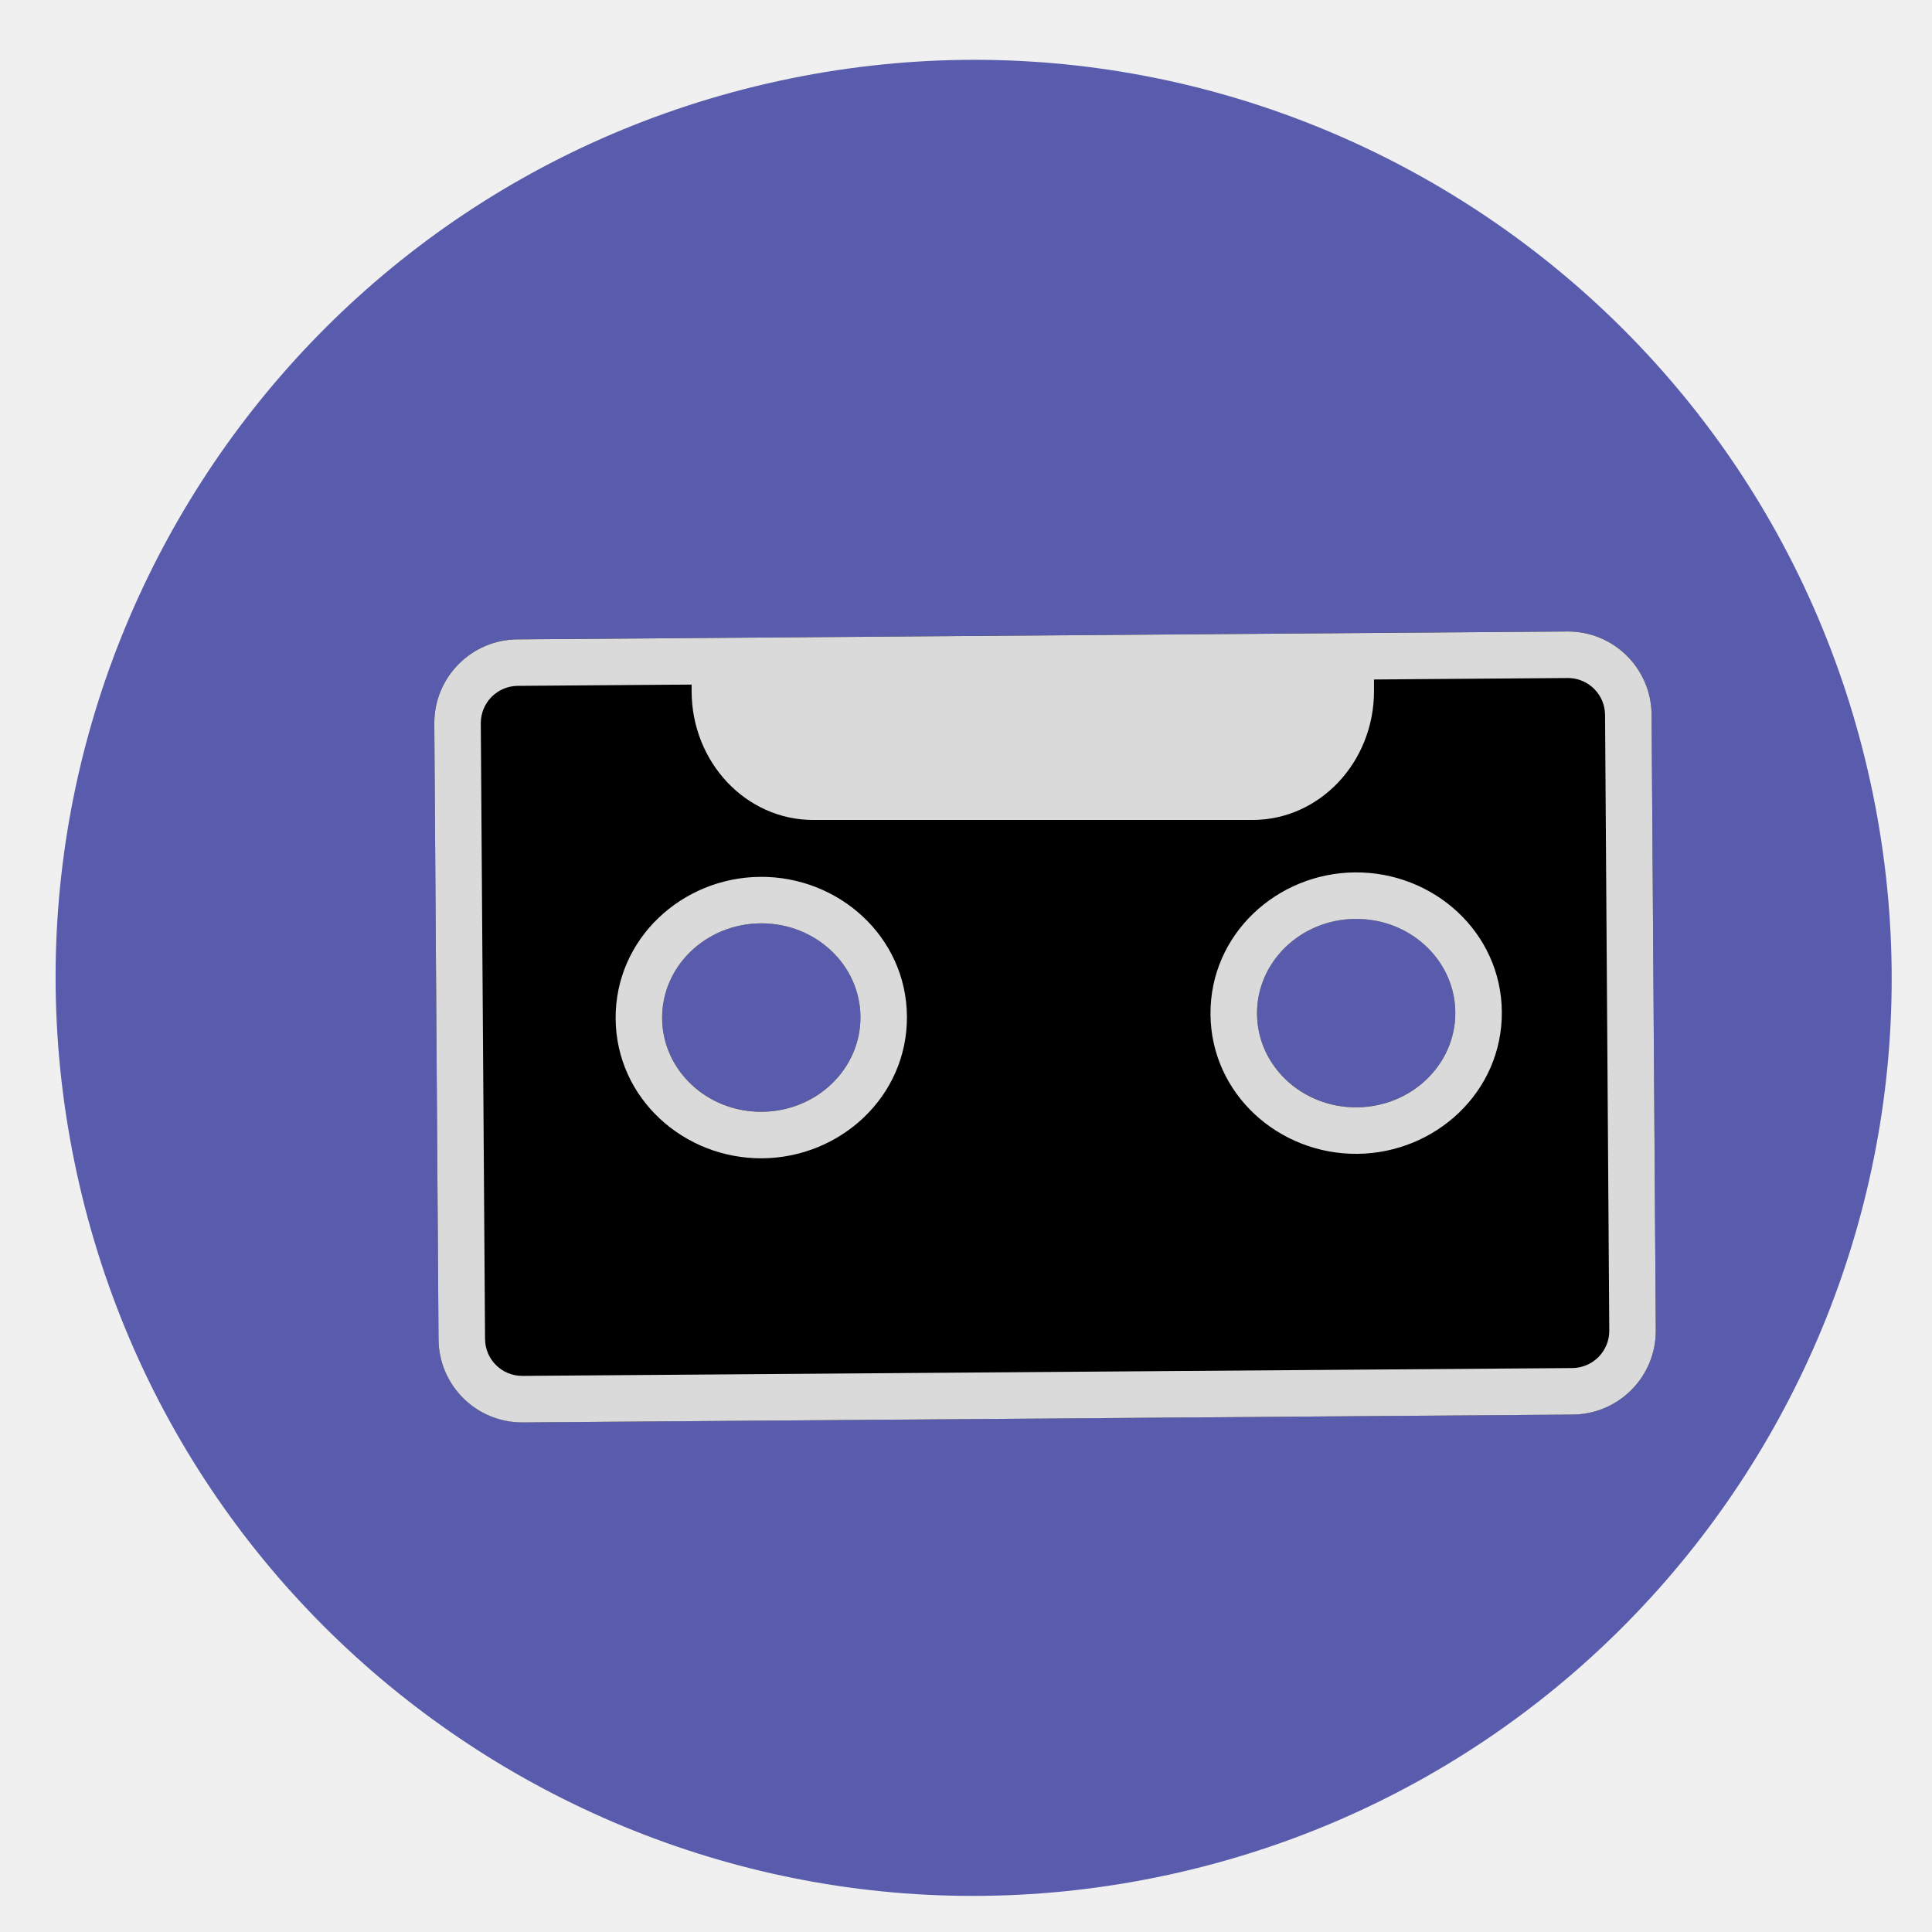
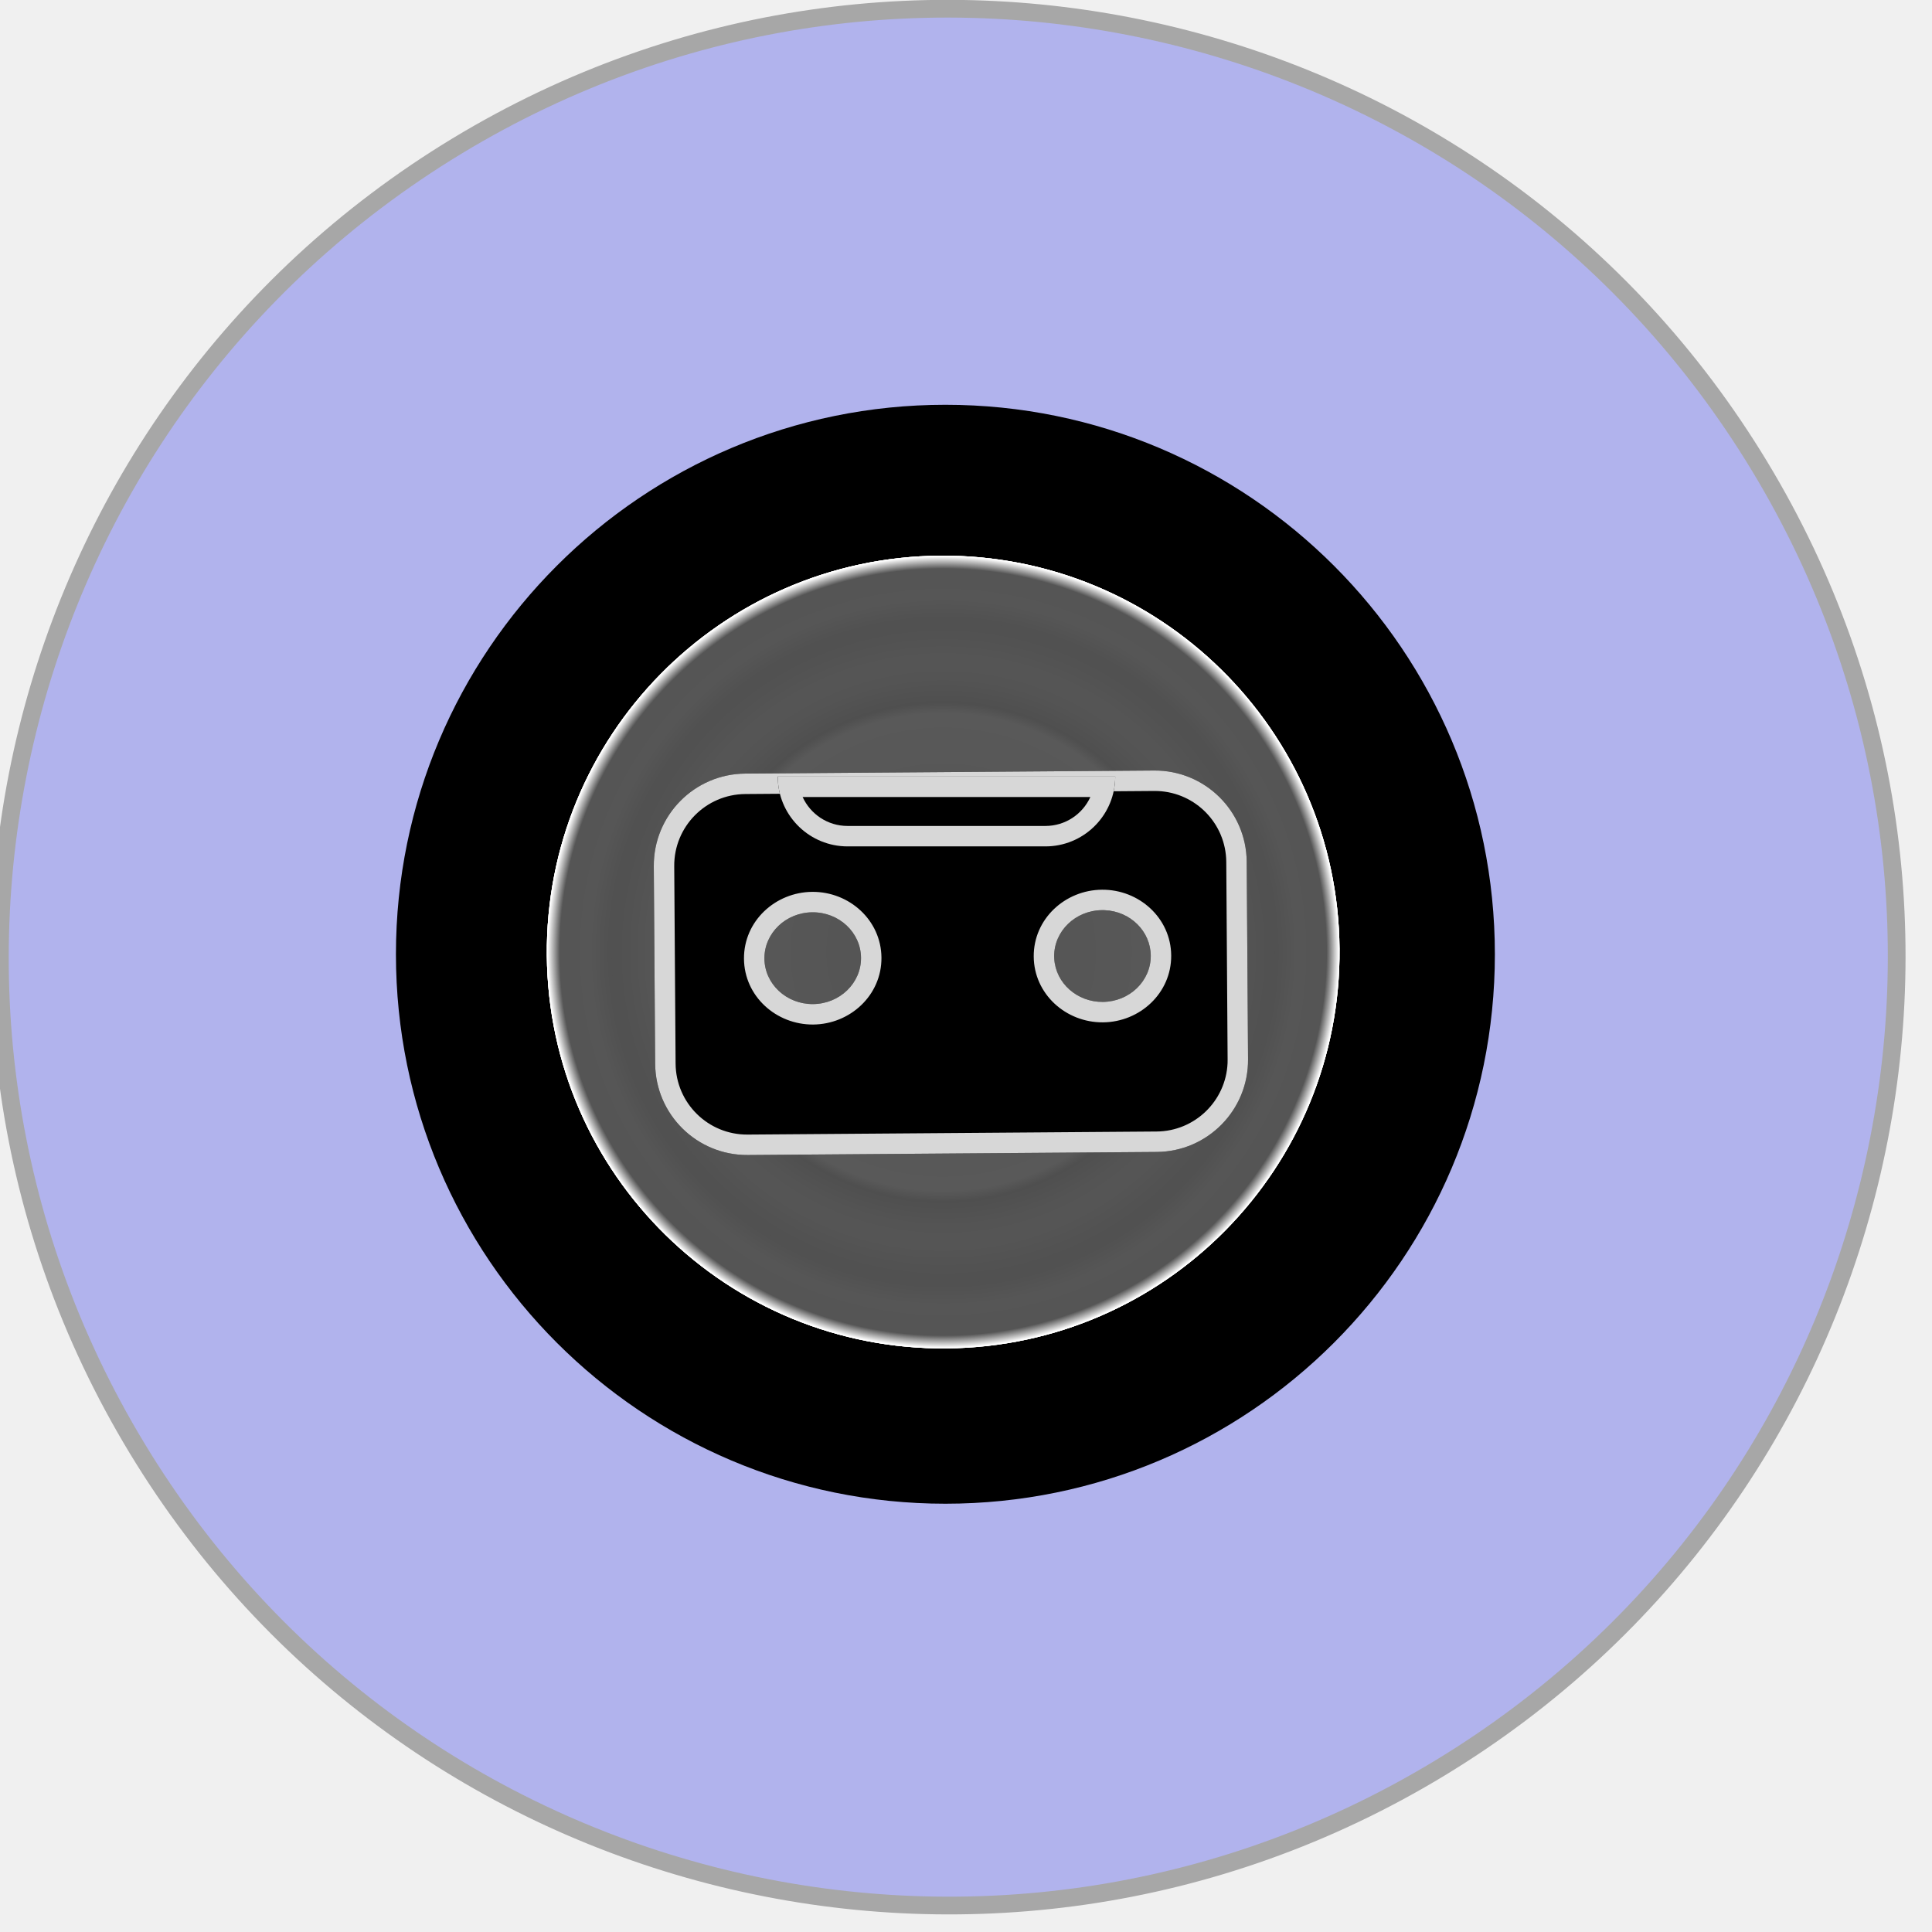
- <svg xmlns="http://www.w3.org/2000/svg" width="49" height="49" viewBox="142 504 49 49" fill="none">
+ <svg xmlns="http://www.w3.org/2000/svg" width="49" height="49" viewBox="424.662 28.163 109 109" fill="none">
+   <circle cx="478.162" cy="82.163" r="53.5" transform="rotate(-31.1976 478.162 82.1627)" fill="#7E82EB" fill-opacity="0.55" stroke="#A7A7A7" />
+   <path d="M509 82C509 99.121 495.121 113 478 113C460.879 113 447 99.121 447 82C447 64.879 460.879 51 478 51C495.121 51 509 64.879 509 82Z" fill="black" />
+   <path d="M477.683 59.513C490.033 59.407 500.131 69.334 500.236 81.684C500.342 94.034 490.416 104.131 478.066 104.237C465.716 104.343 455.618 94.417 455.513 82.067C455.407 69.717 465.333 59.619 477.683 59.513Z" fill="white" />
+   <path d="M477.683 59.513C490.033 59.407 500.131 69.334 500.236 81.684C500.342 94.034 490.416 104.131 478.066 104.237C465.716 104.343 455.618 94.417 455.513 82.067C455.407 69.717 465.333 59.619 477.683 59.513Z" fill="url(#paint7_radial_525_991)" fill-opacity="0.7" />
+   <path d="M477.683 59.513C490.033 59.407 500.131 69.334 500.236 81.684C500.342 94.034 490.416 104.131 478.066 104.237C465.716 104.343 455.618 94.417 455.513 82.067C455.407 69.717 465.333 59.619 477.683 59.513Z" fill="white" />
+   <path d="M477.683 59.513C490.033 59.407 500.131 69.334 500.236 81.684C500.342 94.034 490.416 104.131 478.066 104.237C465.716 104.343 455.618 94.417 455.513 82.067C455.407 69.717 465.333 59.619 477.683 59.513Z" fill="url(#paint8_radial_525_991)" fill-opacity="0.7" />
+   <path d="M489.775 71.635C492.64 71.614 494.979 73.919 494.999 76.785L495.075 87.927C495.095 90.792 492.788 93.132 489.923 93.154L466.849 93.327C463.984 93.348 461.645 91.043 461.625 88.177L461.548 77.035C461.529 74.17 463.836 71.829 466.701 71.808L489.775 71.635ZM470.496 79.633C468.991 79.645 467.779 80.813 467.789 82.243C467.799 83.673 469.027 84.823 470.532 84.812C472.036 84.8 473.249 83.632 473.239 82.202C473.229 80.772 472.001 79.622 470.496 79.633ZM486.843 79.512C485.339 79.523 484.127 80.691 484.136 82.121C484.146 83.55 485.374 84.701 486.879 84.689C488.384 84.678 489.596 83.51 489.586 82.08C489.576 80.65 488.348 79.5 486.843 79.512Z" fill="black" />
+   <path d="M489.915 92.001L489.923 93.154L466.849 93.327L466.841 92.174L489.915 92.001ZM493.922 87.935L493.846 76.793C493.831 74.634 492.123 72.884 489.99 72.792L489.783 72.788L466.709 72.961C464.48 72.978 462.686 74.798 462.701 77.026L462.778 88.168C462.793 90.397 464.612 92.19 466.841 92.174L466.849 93.327C463.984 93.348 461.645 91.043 461.625 88.177L461.548 77.035C461.529 74.17 463.836 71.829 466.701 71.808L489.775 71.635C492.64 71.614 494.979 73.919 494.999 76.785L495.075 87.927C495.095 90.792 492.788 93.132 489.923 93.154L489.915 92.001C492.074 91.985 493.825 90.276 493.919 88.143L493.922 87.935ZM473.239 82.202C473.229 80.772 472.001 79.622 470.496 79.633C468.991 79.645 467.779 80.813 467.789 82.243C467.799 83.673 469.027 84.823 470.532 84.812C472.036 84.8 473.249 83.632 473.239 82.202ZM489.586 82.08C489.576 80.695 488.424 79.572 486.984 79.514L486.843 79.512C485.339 79.523 484.127 80.691 484.136 82.121L484.141 82.254C484.223 83.621 485.421 84.7 486.879 84.689C488.384 84.678 489.596 83.51 489.586 82.08ZM474.392 82.194C474.406 84.315 472.625 85.949 470.54 85.965C468.454 85.98 466.651 84.373 466.636 82.252C466.622 80.13 468.403 78.496 470.488 78.48C472.573 78.465 474.377 80.072 474.392 82.194ZM490.739 82.071C490.753 84.193 488.972 85.827 486.887 85.842C484.802 85.858 482.998 84.251 482.983 82.129C482.969 80.008 484.75 78.374 486.835 78.359C488.92 78.343 490.724 79.95 490.739 82.071Z" fill="#D7D7D7" />
+   <path d="M468.542 71.976H487.581C487.581 74.151 485.818 75.915 483.642 75.915H472.481C470.306 75.915 468.542 74.151 468.542 71.976Z" fill="black" />
+   <path d="M487.581 71.976C487.581 74.083 485.926 75.804 483.845 75.91L483.642 75.915V74.762C484.769 74.762 485.74 74.092 486.178 73.129H469.945C470.384 74.092 471.354 74.762 472.481 74.762V75.915L472.279 75.91C470.197 75.804 468.542 74.083 468.542 71.976H487.581ZM483.642 74.762V75.915H472.481V74.762H483.642Z" fill="#D7D7D7" />
  <defs>
-     <radialGradient id="paint77_radial_285_2703" cx="0" cy="0" r="1" gradientUnits="userSpaceOnUse" gradientTransform="translate(166.497 353.496) rotate(-0.490819) scale(13.1943)">
-       <stop offset="0.24" />
-       <stop offset="0.542" stop-color="#0E0E0E" />
-       <stop offset="0.568" stop-color="#0A0A0A" />
-       <stop offset="0.604" stop-color="#111111" />
-       <stop offset="0.63" stop-color="#030303" />
-       <stop offset="0.693" stop-color="#0A0A0A" />
-       <stop offset="0.74" stop-color="#0C0C0C" />
-       <stop offset="0.776" stop-color="#090909" />
-       <stop offset="0.802" stop-color="#070707" />
-       <stop offset="0.838" stop-color="#050505" />
-       <stop offset="0.894" stop-color="#0D0D0D" />
-       <stop offset="0.922" stop-color="#0C0C0C" />
-       <stop offset="0.969" stop-color="#0C0C0C" />
-       <stop offset="1" stop-color="#F8F8F8" />
-     </radialGradient>
-     <radialGradient id="paint78_radial_285_2703" cx="0" cy="0" r="1" gradientUnits="userSpaceOnUse" gradientTransform="translate(166.497 353.496) rotate(-0.490819) scale(13.1943)">
-       <stop offset="0.24" />
-       <stop offset="0.542" stop-color="#0E0E0E" />
-       <stop offset="0.568" stop-color="#0A0A0A" />
-       <stop offset="0.604" stop-color="#111111" />
-       <stop offset="0.63" stop-color="#030303" />
-       <stop offset="0.693" stop-color="#0A0A0A" />
-       <stop offset="0.74" stop-color="#0C0C0C" />
-       <stop offset="0.776" stop-color="#090909" />
-       <stop offset="0.802" stop-color="#070707" />
-       <stop offset="0.838" stop-color="#050505" />
-       <stop offset="0.894" stop-color="#0D0D0D" />
-       <stop offset="0.922" stop-color="#0C0C0C" />
-       <stop offset="0.969" stop-color="#0C0C0C" />
-       <stop offset="1" stop-color="#F8F8F8" />
-     </radialGradient>
-     <radialGradient id="paint79_radial_285_2703" cx="0" cy="0" r="1" gradientUnits="userSpaceOnUse" gradientTransform="translate(167.312 436.696) rotate(-0.490819) scale(12.2634)">
-       <stop stop-color="#232323" />
-       <stop offset="0.542" stop-color="#A3A1A1" />
-       <stop offset="0.568" stop-color="#0A0A0A" />
+     <radialGradient id="paint7_radial_525_991" cx="0" cy="0" r="1" gradientUnits="userSpaceOnUse" gradientTransform="translate(477.874 81.8752) rotate(-0.490819) scale(22.3627)">
+       <stop offset="0.072" stop-color="#232323" />
+       <stop offset="0.096" stop-color="#A3A1A1" />
+       <stop offset="0.159" stop-color="#0A0A0A" />
      <stop offset="0.604" stop-color="#111111" />
      <stop offset="0.63" stop-color="#030303" />
      <stop offset="0.693" stop-color="#0A0A0A" />
      <stop offset="0.74" stop-color="#0C0C0C" />
      <stop offset="0.776" stop-color="#090909" />
      <stop offset="0.802" stop-color="#070707" />
      <stop offset="0.838" stop-color="#050505" />
      <stop offset="0.894" stop-color="#0D0D0D" />
      <stop offset="0.922" stop-color="#0C0C0C" />
      <stop offset="0.969" stop-color="#0C0C0C" />
      <stop offset="1" stop-color="white" />
    </radialGradient>
-     <radialGradient id="paint80_radial_285_2703" cx="0" cy="0" r="1" gradientUnits="userSpaceOnUse" gradientTransform="translate(167.312 436.696) rotate(-0.490819) scale(12.2634)">
-       <stop stop-color="#232323" />
-       <stop offset="0.542" stop-color="#A3A1A1" />
-       <stop offset="0.568" stop-color="#0A0A0A" />
+     <radialGradient id="paint8_radial_525_991" cx="0" cy="0" r="1" gradientUnits="userSpaceOnUse" gradientTransform="translate(477.874 81.8752) rotate(-0.490819) scale(22.3627)">
+       <stop offset="0.072" stop-color="#232323" />
+       <stop offset="0.096" stop-color="#A3A1A1" />
+       <stop offset="0.159" stop-color="#0A0A0A" />
      <stop offset="0.604" stop-color="#111111" />
      <stop offset="0.63" stop-color="#030303" />
      <stop offset="0.693" stop-color="#0A0A0A" />
      <stop offset="0.74" stop-color="#0C0C0C" />
      <stop offset="0.776" stop-color="#090909" />
      <stop offset="0.802" stop-color="#070707" />
      <stop offset="0.838" stop-color="#050505" />
      <stop offset="0.894" stop-color="#0D0D0D" />
      <stop offset="0.922" stop-color="#0C0C0C" />
      <stop offset="0.969" stop-color="#0C0C0C" />
      <stop offset="1" stop-color="white" />
    </radialGradient>
-     <radialGradient id="paint81_radial_285_2703" cx="0" cy="0" r="1" gradientUnits="userSpaceOnUse" gradientTransform="translate(166.497 697.496) rotate(-0.490819) scale(13.1943)">
-       <stop offset="0.24" />
-       <stop offset="0.542" stop-color="#0E0E0E" />
-       <stop offset="0.568" stop-color="#0A0A0A" />
-       <stop offset="0.604" stop-color="#111111" />
-       <stop offset="0.63" stop-color="#030303" />
-       <stop offset="0.693" stop-color="#0A0A0A" />
-       <stop offset="0.74" stop-color="#0C0C0C" />
-       <stop offset="0.776" stop-color="#090909" />
-       <stop offset="0.802" stop-color="#070707" />
-       <stop offset="0.838" stop-color="#050505" />
-       <stop offset="0.894" stop-color="#0D0D0D" />
-       <stop offset="0.922" stop-color="#0C0C0C" />
-       <stop offset="0.969" stop-color="#0C0C0C" />
-       <stop offset="1" stop-color="#F8F8F8" />
-     </radialGradient>
-     <radialGradient id="paint82_radial_285_2703" cx="0" cy="0" r="1" gradientUnits="userSpaceOnUse" gradientTransform="translate(166.497 697.496) rotate(-0.490819) scale(13.1943)">
-       <stop offset="0.24" />
-       <stop offset="0.542" stop-color="#0E0E0E" />
-       <stop offset="0.568" stop-color="#0A0A0A" />
-       <stop offset="0.604" stop-color="#111111" />
-       <stop offset="0.63" stop-color="#030303" />
-       <stop offset="0.693" stop-color="#0A0A0A" />
-       <stop offset="0.74" stop-color="#0C0C0C" />
-       <stop offset="0.776" stop-color="#090909" />
-       <stop offset="0.802" stop-color="#070707" />
-       <stop offset="0.838" stop-color="#050505" />
-       <stop offset="0.894" stop-color="#0D0D0D" />
-       <stop offset="0.922" stop-color="#0C0C0C" />
-       <stop offset="0.969" stop-color="#0C0C0C" />
-       <stop offset="1" stop-color="#F8F8F8" />
-     </radialGradient>
  </defs>
-   <circle cx="166.694" cy="528.801" r="23.279" transform="rotate(-12.2686 166.694 528.801)" fill="#595CAC" />
-   <path d="M181.75 520.015C182.922 520.007 183.88 520.95 183.888 522.123L183.995 537.736C184.003 538.909 183.059 539.867 181.886 539.876L155.26 540.075C154.087 540.084 153.13 539.14 153.122 537.967L153.015 522.354C153.007 521.181 153.951 520.223 155.123 520.215L181.75 520.015ZM161.292 527.417C159.903 527.428 158.784 528.506 158.793 529.826C158.802 531.145 159.936 532.207 161.324 532.196C162.713 532.186 163.832 531.108 163.823 529.788C163.814 528.468 162.68 527.407 161.292 527.417ZM176.379 527.304C174.99 527.315 173.872 528.393 173.881 529.713C173.89 531.032 175.023 532.094 176.412 532.083C177.801 532.073 178.919 530.995 178.91 529.675C178.901 528.355 177.768 527.294 176.379 527.304Z" fill="black" />
-   <path d="M181.878 538.697L181.886 539.877L155.26 540.076L155.252 538.896L181.878 538.697ZM182.815 537.746L182.708 522.133C182.705 521.628 182.305 521.218 181.807 521.197L181.758 521.196L155.132 521.395C154.61 521.399 154.191 521.825 154.194 522.346L154.302 537.96C154.305 538.481 154.731 538.9 155.252 538.896L155.26 540.076C154.087 540.085 153.13 539.141 153.122 537.968L153.015 522.355C153.007 521.182 153.951 520.224 155.123 520.216L181.75 520.016C182.922 520.007 183.88 520.951 183.888 522.124L183.995 537.737C184.003 538.91 183.059 539.868 181.886 539.877L181.878 538.697C182.399 538.693 182.819 538.267 182.815 537.746ZM163.823 529.789C163.814 528.469 162.68 527.408 161.292 527.418C159.903 527.429 158.784 528.507 158.793 529.827C158.802 531.146 159.936 532.208 161.324 532.197C162.713 532.187 163.832 531.109 163.823 529.789ZM178.91 529.676C178.901 528.398 177.838 527.362 176.509 527.308L176.379 527.305C174.99 527.316 173.872 528.394 173.881 529.714C173.89 531.033 175.023 532.095 176.412 532.084C177.801 532.074 178.919 530.996 178.91 529.676ZM165.002 529.78C165.016 531.807 163.315 533.362 161.333 533.377C159.35 533.392 157.628 531.863 157.614 529.835C157.6 527.808 159.301 526.253 161.283 526.239C163.266 526.224 164.988 527.753 165.002 529.78ZM180.09 529.667C180.103 531.694 178.403 533.249 176.42 533.264C174.437 533.279 172.715 531.75 172.701 529.723C172.687 527.695 174.388 526.14 176.371 526.126C178.354 526.111 180.076 527.64 180.09 529.667Z" fill="#DADADA" />
-   <path d="M159.541 520.771H176.848V521.526C176.848 523.332 175.468 524.796 173.766 524.796H162.623C160.921 524.796 159.541 523.332 159.541 521.526V520.771Z" fill="#DADADA" />
</svg>
